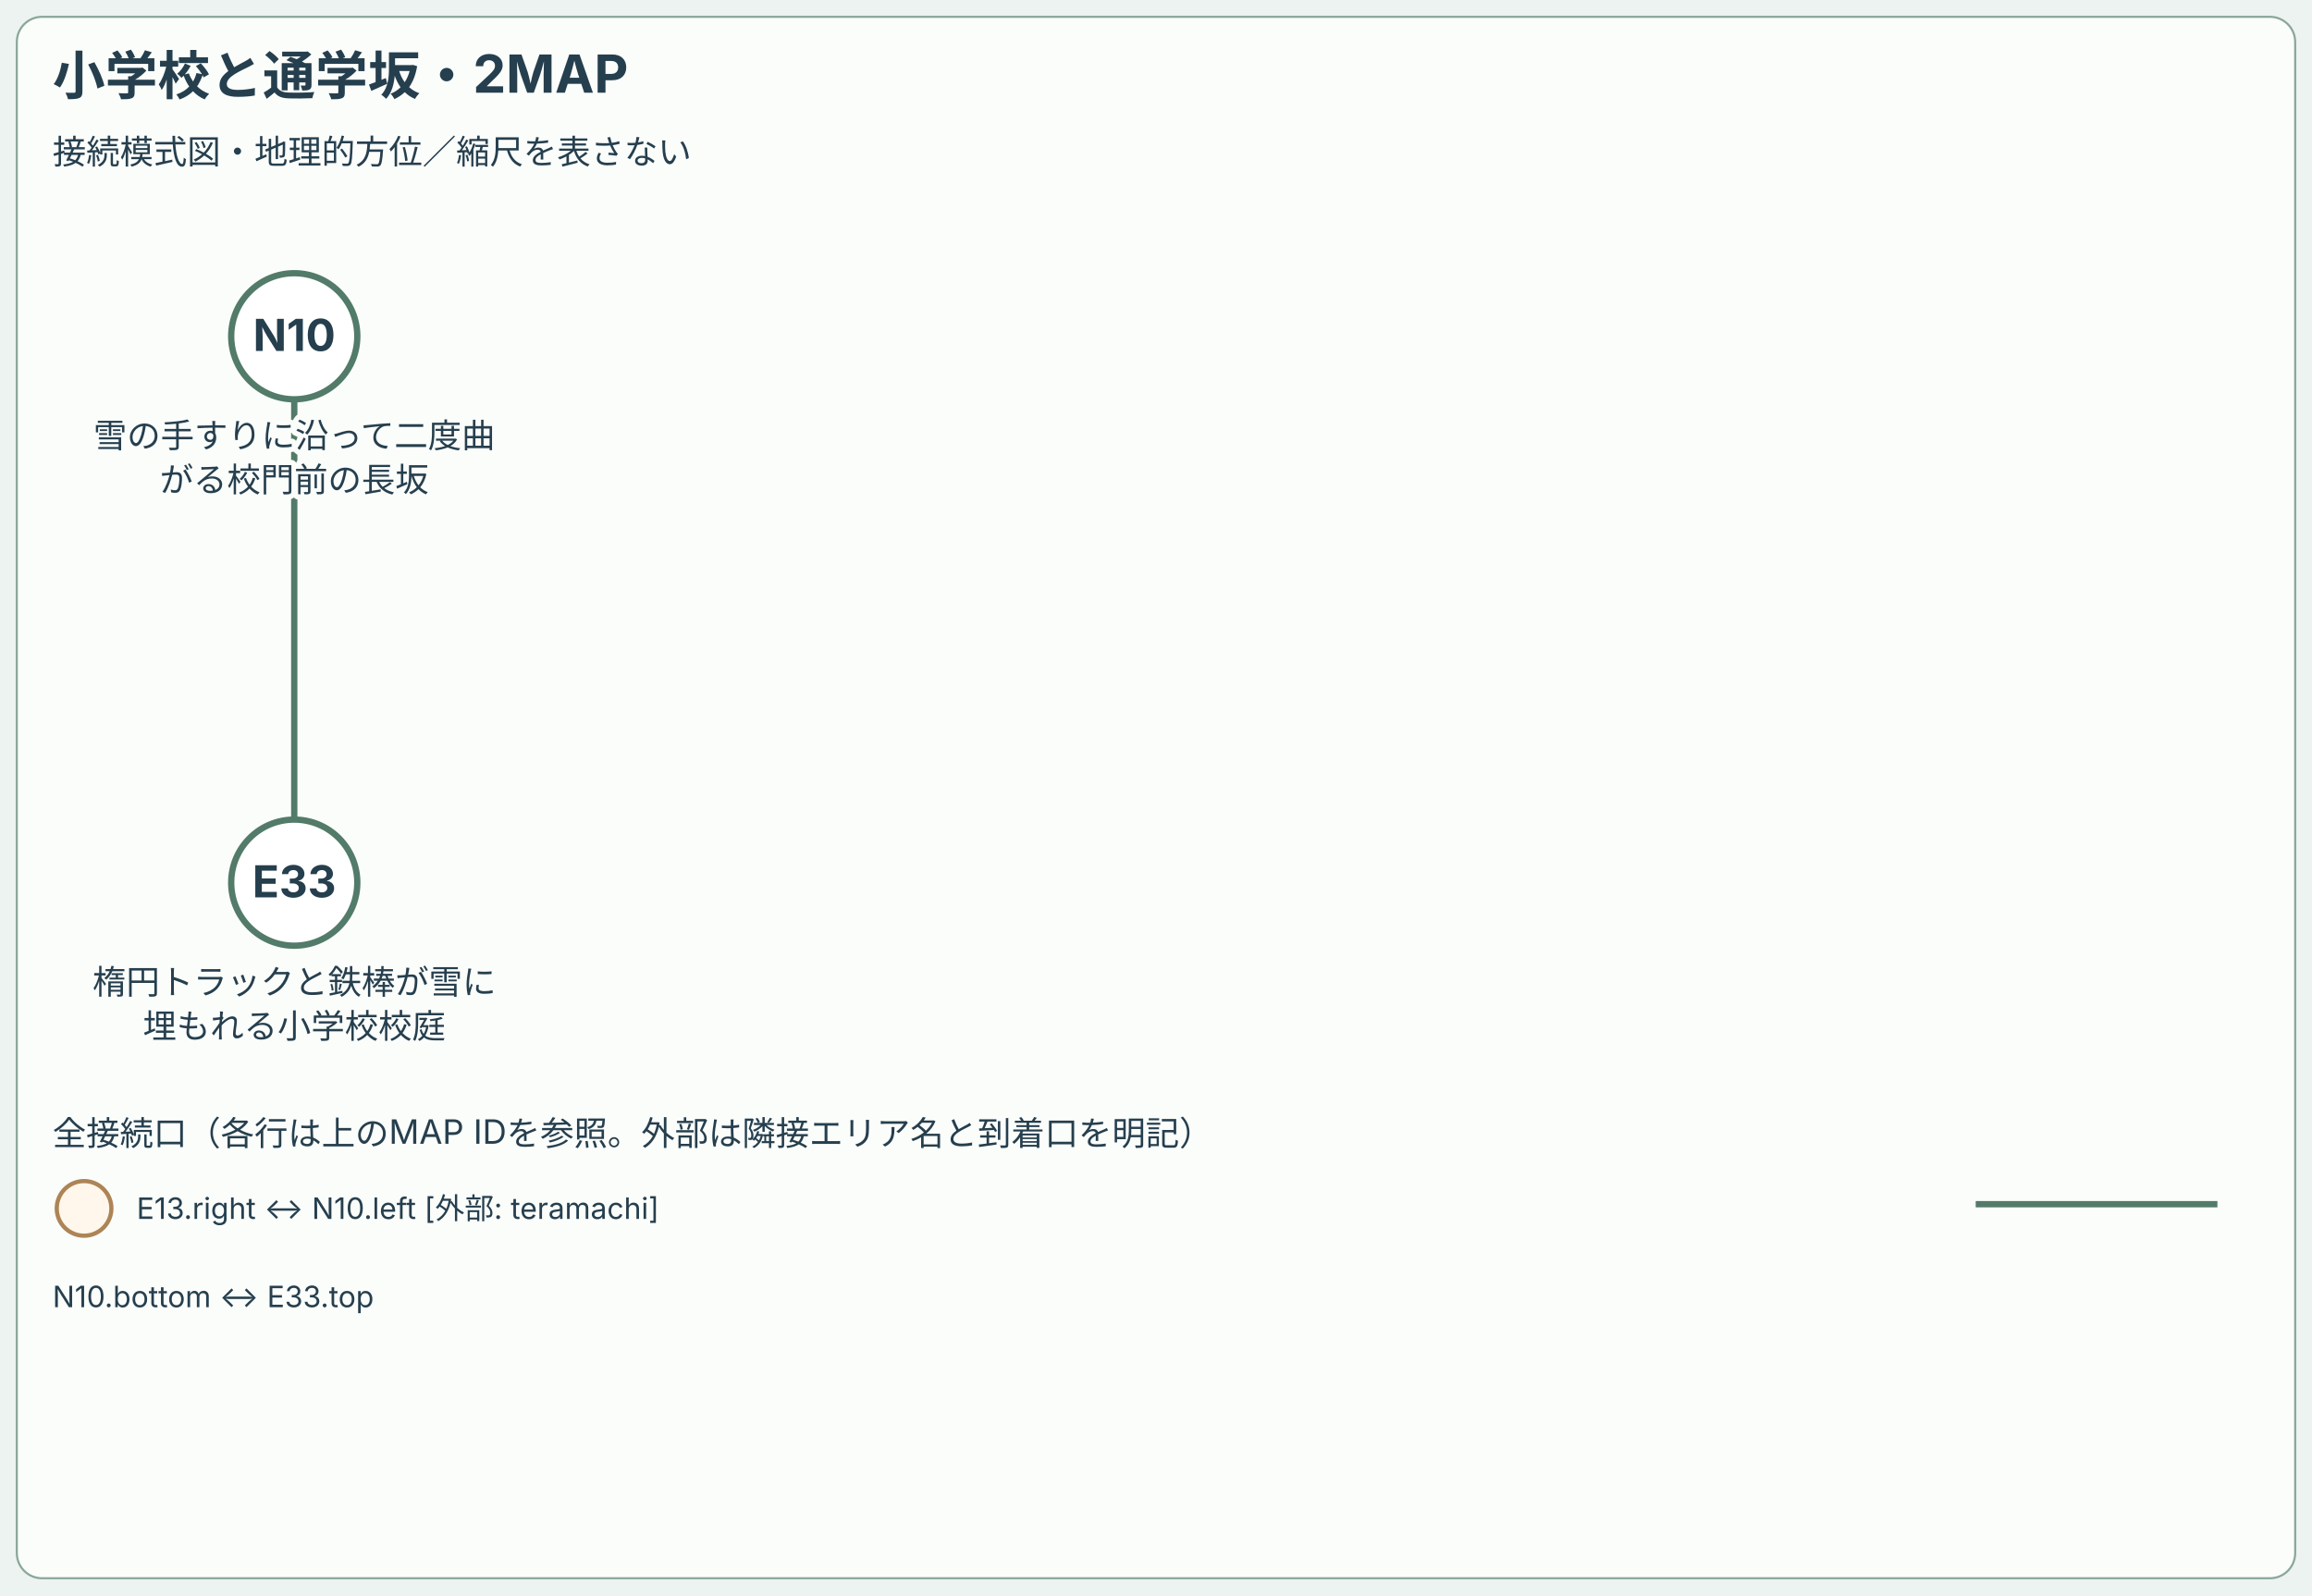
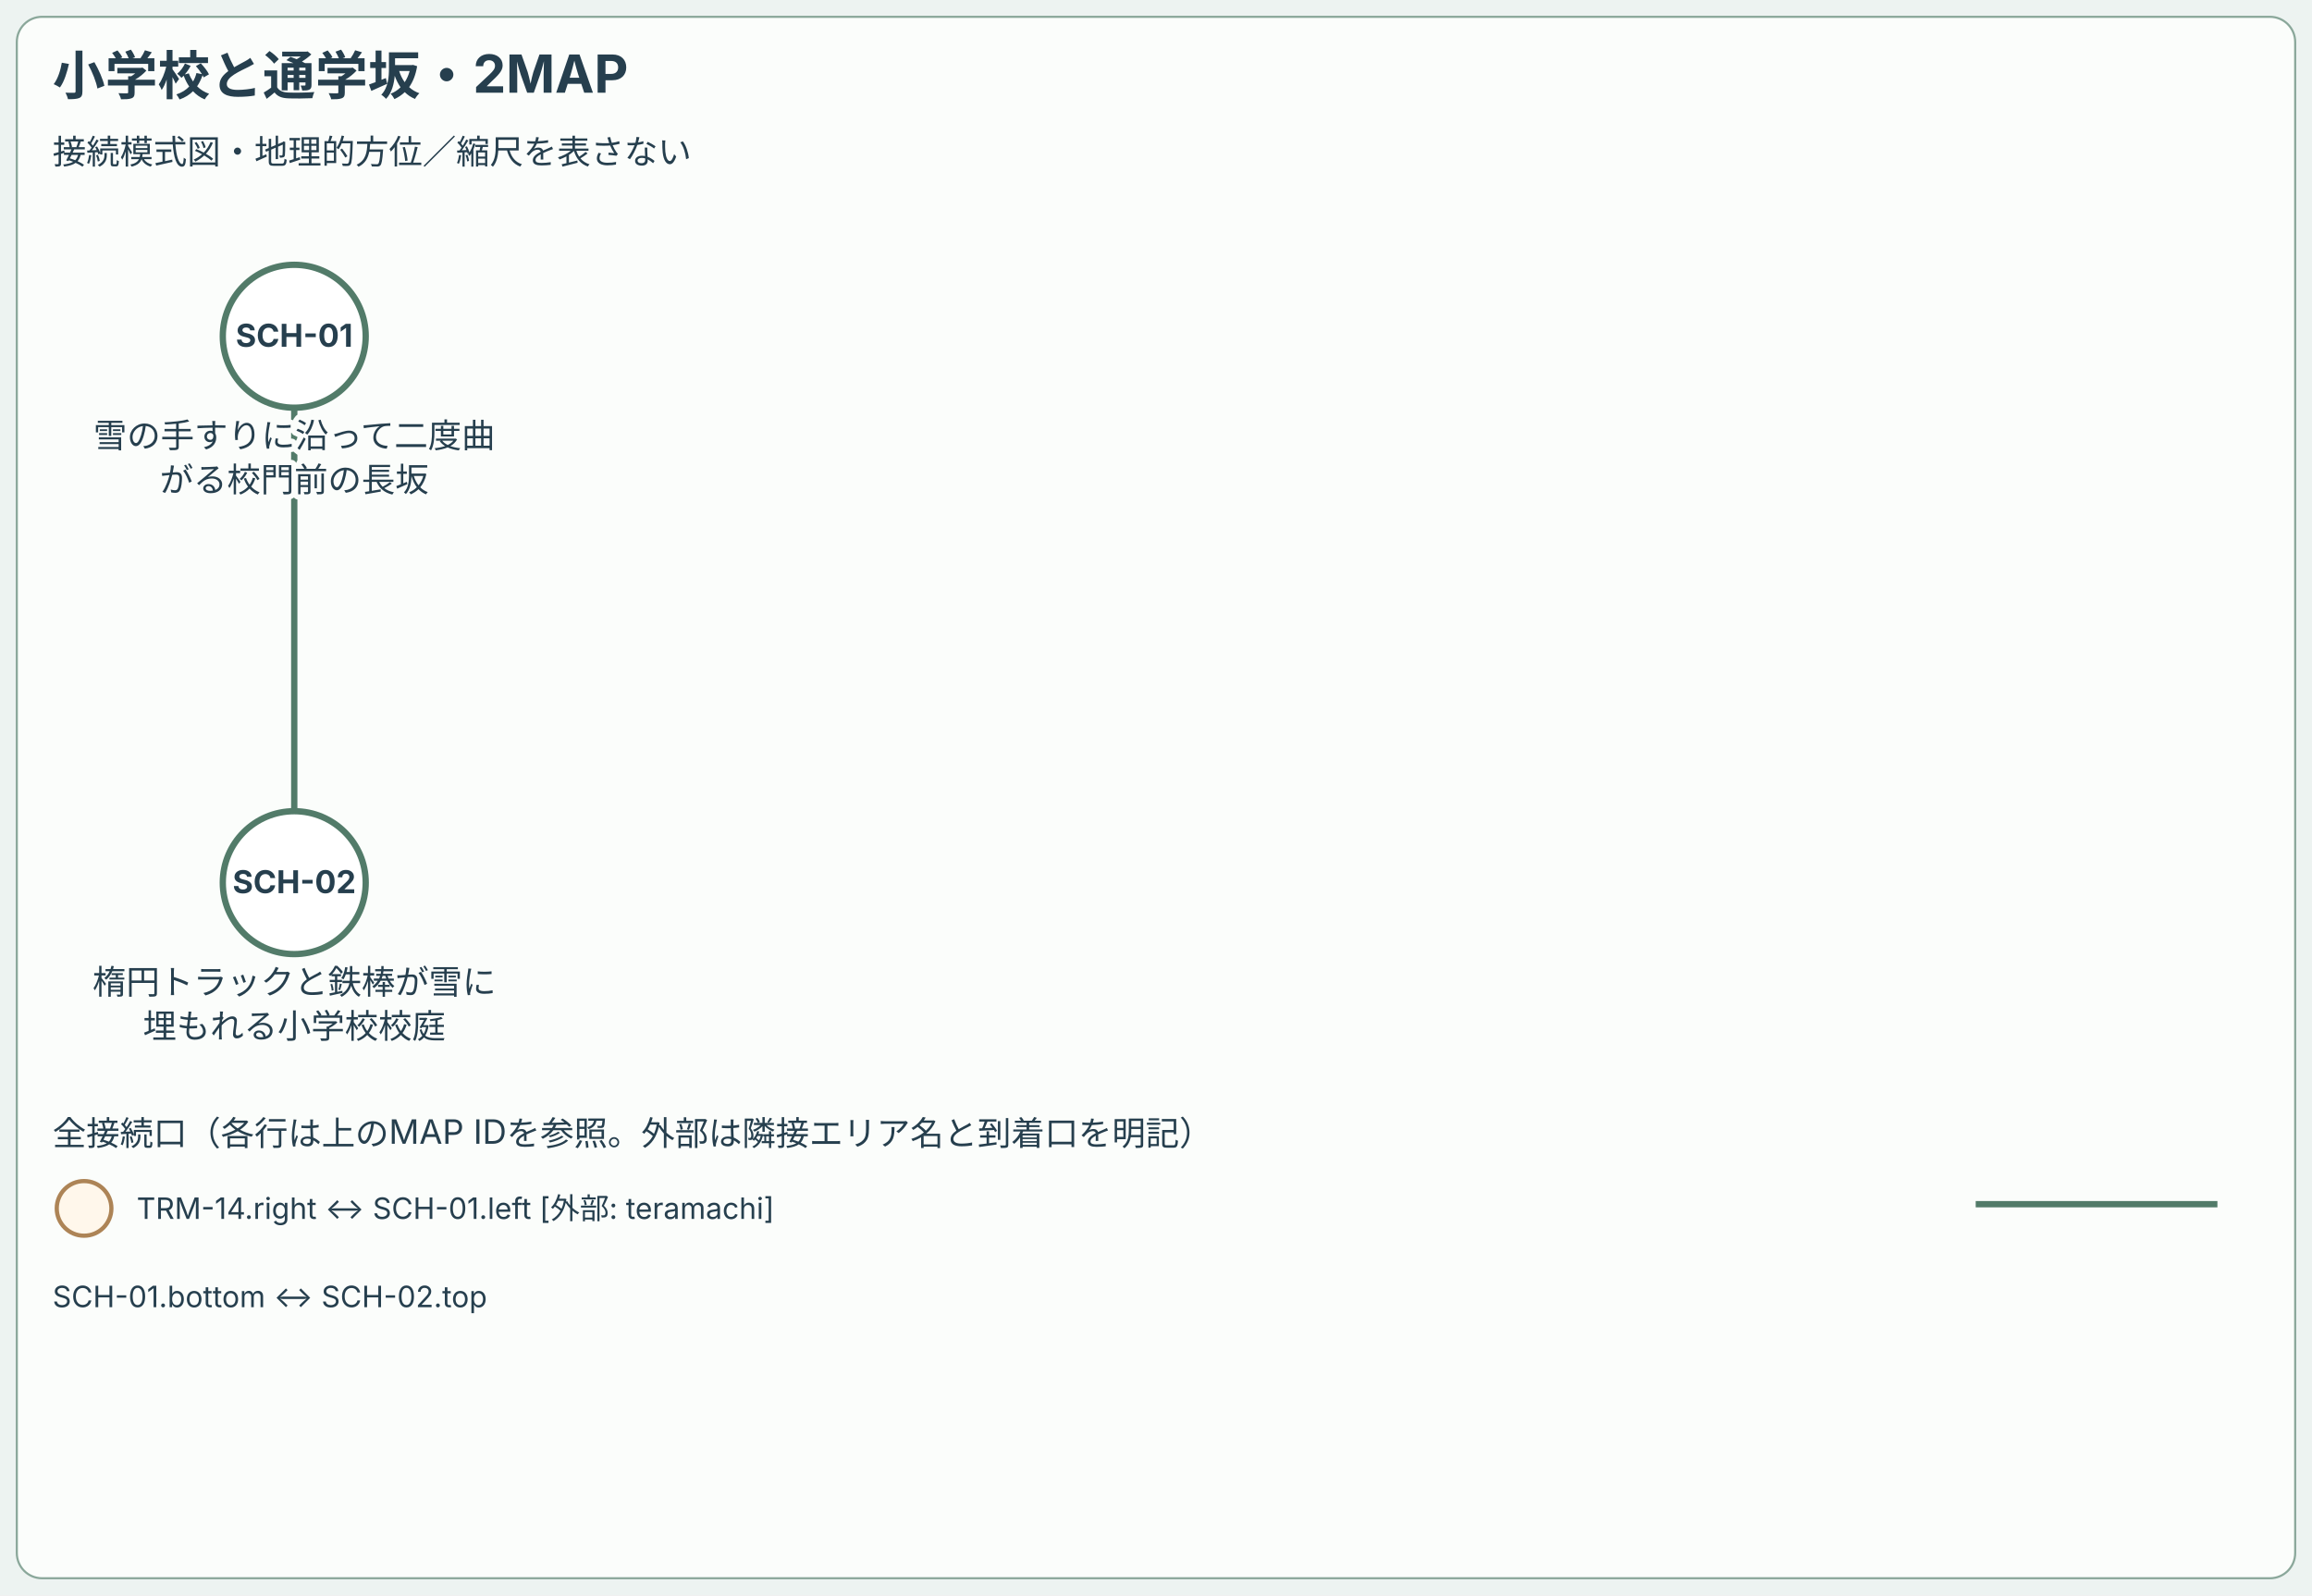
<svg xmlns="http://www.w3.org/2000/svg" width="1100" height="759" viewBox="0 0 1100 759" role="img">
  <defs>
    <marker id="directed-arrow" markerWidth="9" markerHeight="9" refX="8" refY="4" orient="auto">
      <path d="M0 0 L8 4 L0 8 Z" fill="#8b4c83" />
    </marker>
  </defs>
-   <style>text{font-family:-apple-system,BlinkMacSystemFont,"Hiragino Sans",sans-serif;fill:#263f4e}.node{fill:#fff;stroke:#527b69;stroke-width:3}.ref{fill:#fff7eb;stroke:#ad8456;stroke-width:2}.edge{fill:none;stroke:#527b69;stroke-width:3}.door{fill:none;stroke:#a16b42;stroke-width:3;stroke-dasharray:8 5}.event{fill:none;stroke:#ac4871;stroke-width:4;stroke-dasharray:6 5}.oneway{fill:none;stroke:#5262a8;stroke-width:4}.id{font-size:21px;font-weight:bold;text-anchor:middle}.label{font-size:16px;text-anchor:middle;paint-order:stroke;stroke:#fbfdfb;stroke-width:5;stroke-linejoin:round}.note{font-size:16px}.small{font-size:14px}.heading{font-size:25px;font-weight:bold}</style>
+   <style>text{font-family:-apple-system,BlinkMacSystemFont,"Hiragino Sans",sans-serif;fill:#263f4e}.node{fill:#fff;stroke:#527b69;stroke-width:3}.ref{fill:#fff7eb;stroke:#ad8456;stroke-width:2}.edge{fill:none;stroke:#527b69;stroke-width:3}.door{fill:none;stroke:#a16b42;stroke-width:3;stroke-dasharray:8 5}.event{fill:none;stroke:#ac4871;stroke-width:4;stroke-dasharray:6 5}.oneway{fill:none;stroke:#5262a8;stroke-width:4}.id{font-size:15px;font-weight:bold;text-anchor:middle}.label{font-size:16px;text-anchor:middle;paint-order:stroke;stroke:#fbfdfb;stroke-width:5;stroke-linejoin:round}.note{font-size:16px}.small{font-size:14px}.heading{font-size:25px;font-weight:bold}</style>
  <rect width="1100" height="759" fill="#edf3f1" />
  <g data-area="school">
    <rect x="8" y="8" width="1084" height="743" rx="12" fill="#fbfdfb" stroke="#8aa79a" />
    <text x="25" y="45" class="heading">小学校と通学坂・2MAP</text>
    <text x="25" y="78" class="note">接続模式図・地理的方位／縮尺を表さない</text>
-     <path class="edge" data-edge-id="N10.bottom&gt;E33.top:edge" data-kind="edge" data-from="N10" data-to="E33" data-from-port="bottom" data-to-port="top" d="M140 160 L140 420" />
-     <circle class="node" data-map="N10" cx="140" cy="160" r="30" />
-     <text class="id" x="140" y="167">N10</text>
+     <path class="edge" data-edge-id="SCH-01.bottom&gt;SCH-02.top:edge" data-kind="edge" data-from="SCH-01" data-to="SCH-02" data-from-port="bottom" data-to-port="top" d="M140 160 L140 420" />
+     <circle class="node" data-map="SCH-01" cx="140" cy="160" r="34" />
+     <text class="id" x="140" y="165">SCH-01</text>
    <text x="140" y="213" class="label">雪の手すりに沿って二度曲</text>
    <text x="140" y="234" class="label">がる校門前の長坂</text>
-     <circle class="node" data-map="E33" cx="140" cy="420" r="30" />
-     <text class="id" x="140" y="427">E33</text>
+     <circle class="node" data-map="SCH-02" cx="140" cy="420" r="34" />
+     <text class="id" x="140" y="425">SCH-02</text>
    <text x="140" y="473" class="label">楕円トラックと鉄棒が雪に</text>
    <text x="140" y="494" class="label">埋もれる小学校校庭</text>
    <text x="25" y="545" class="note">全接続口（各行は上のMAP IDを参照。外部は隣接エリア名と到着口を明記）</text>
-     <circle class="ref" data-reference-map="E13" data-reference="E13" cx="40" cy="575" r="13" />
-     <text x="65" y="580" class="small">E13.right ↔ N10.left  [外部: teramachi]</text>
-     <path class="edge" data-edge-id="E13.right&gt;N10.left:edge" data-kind="edge" data-from="E13" data-to="N10" data-from-port="right" data-to-port="left" d="M940 573 L1055 573" />
-     <text x="25" y="622" class="small">N10.bottom ↔ E33.top</text>
+     <circle class="ref" data-reference-map="TRM-14" data-reference="TRM-14" cx="40" cy="575" r="13" />
+     <text x="65" y="580" class="small">TRM-14.right ↔ SCH-01.left  [外部: teramachi]</text>
+     <path class="edge" data-edge-id="TRM-14.right&gt;SCH-01.left:edge" data-kind="edge" data-from="TRM-14" data-to="SCH-01" data-from-port="right" data-to-port="left" d="M940 573 L1055 573" />
+     <text x="25" y="622" class="small">SCH-01.bottom ↔ SCH-02.top</text>
  </g>
</svg>
